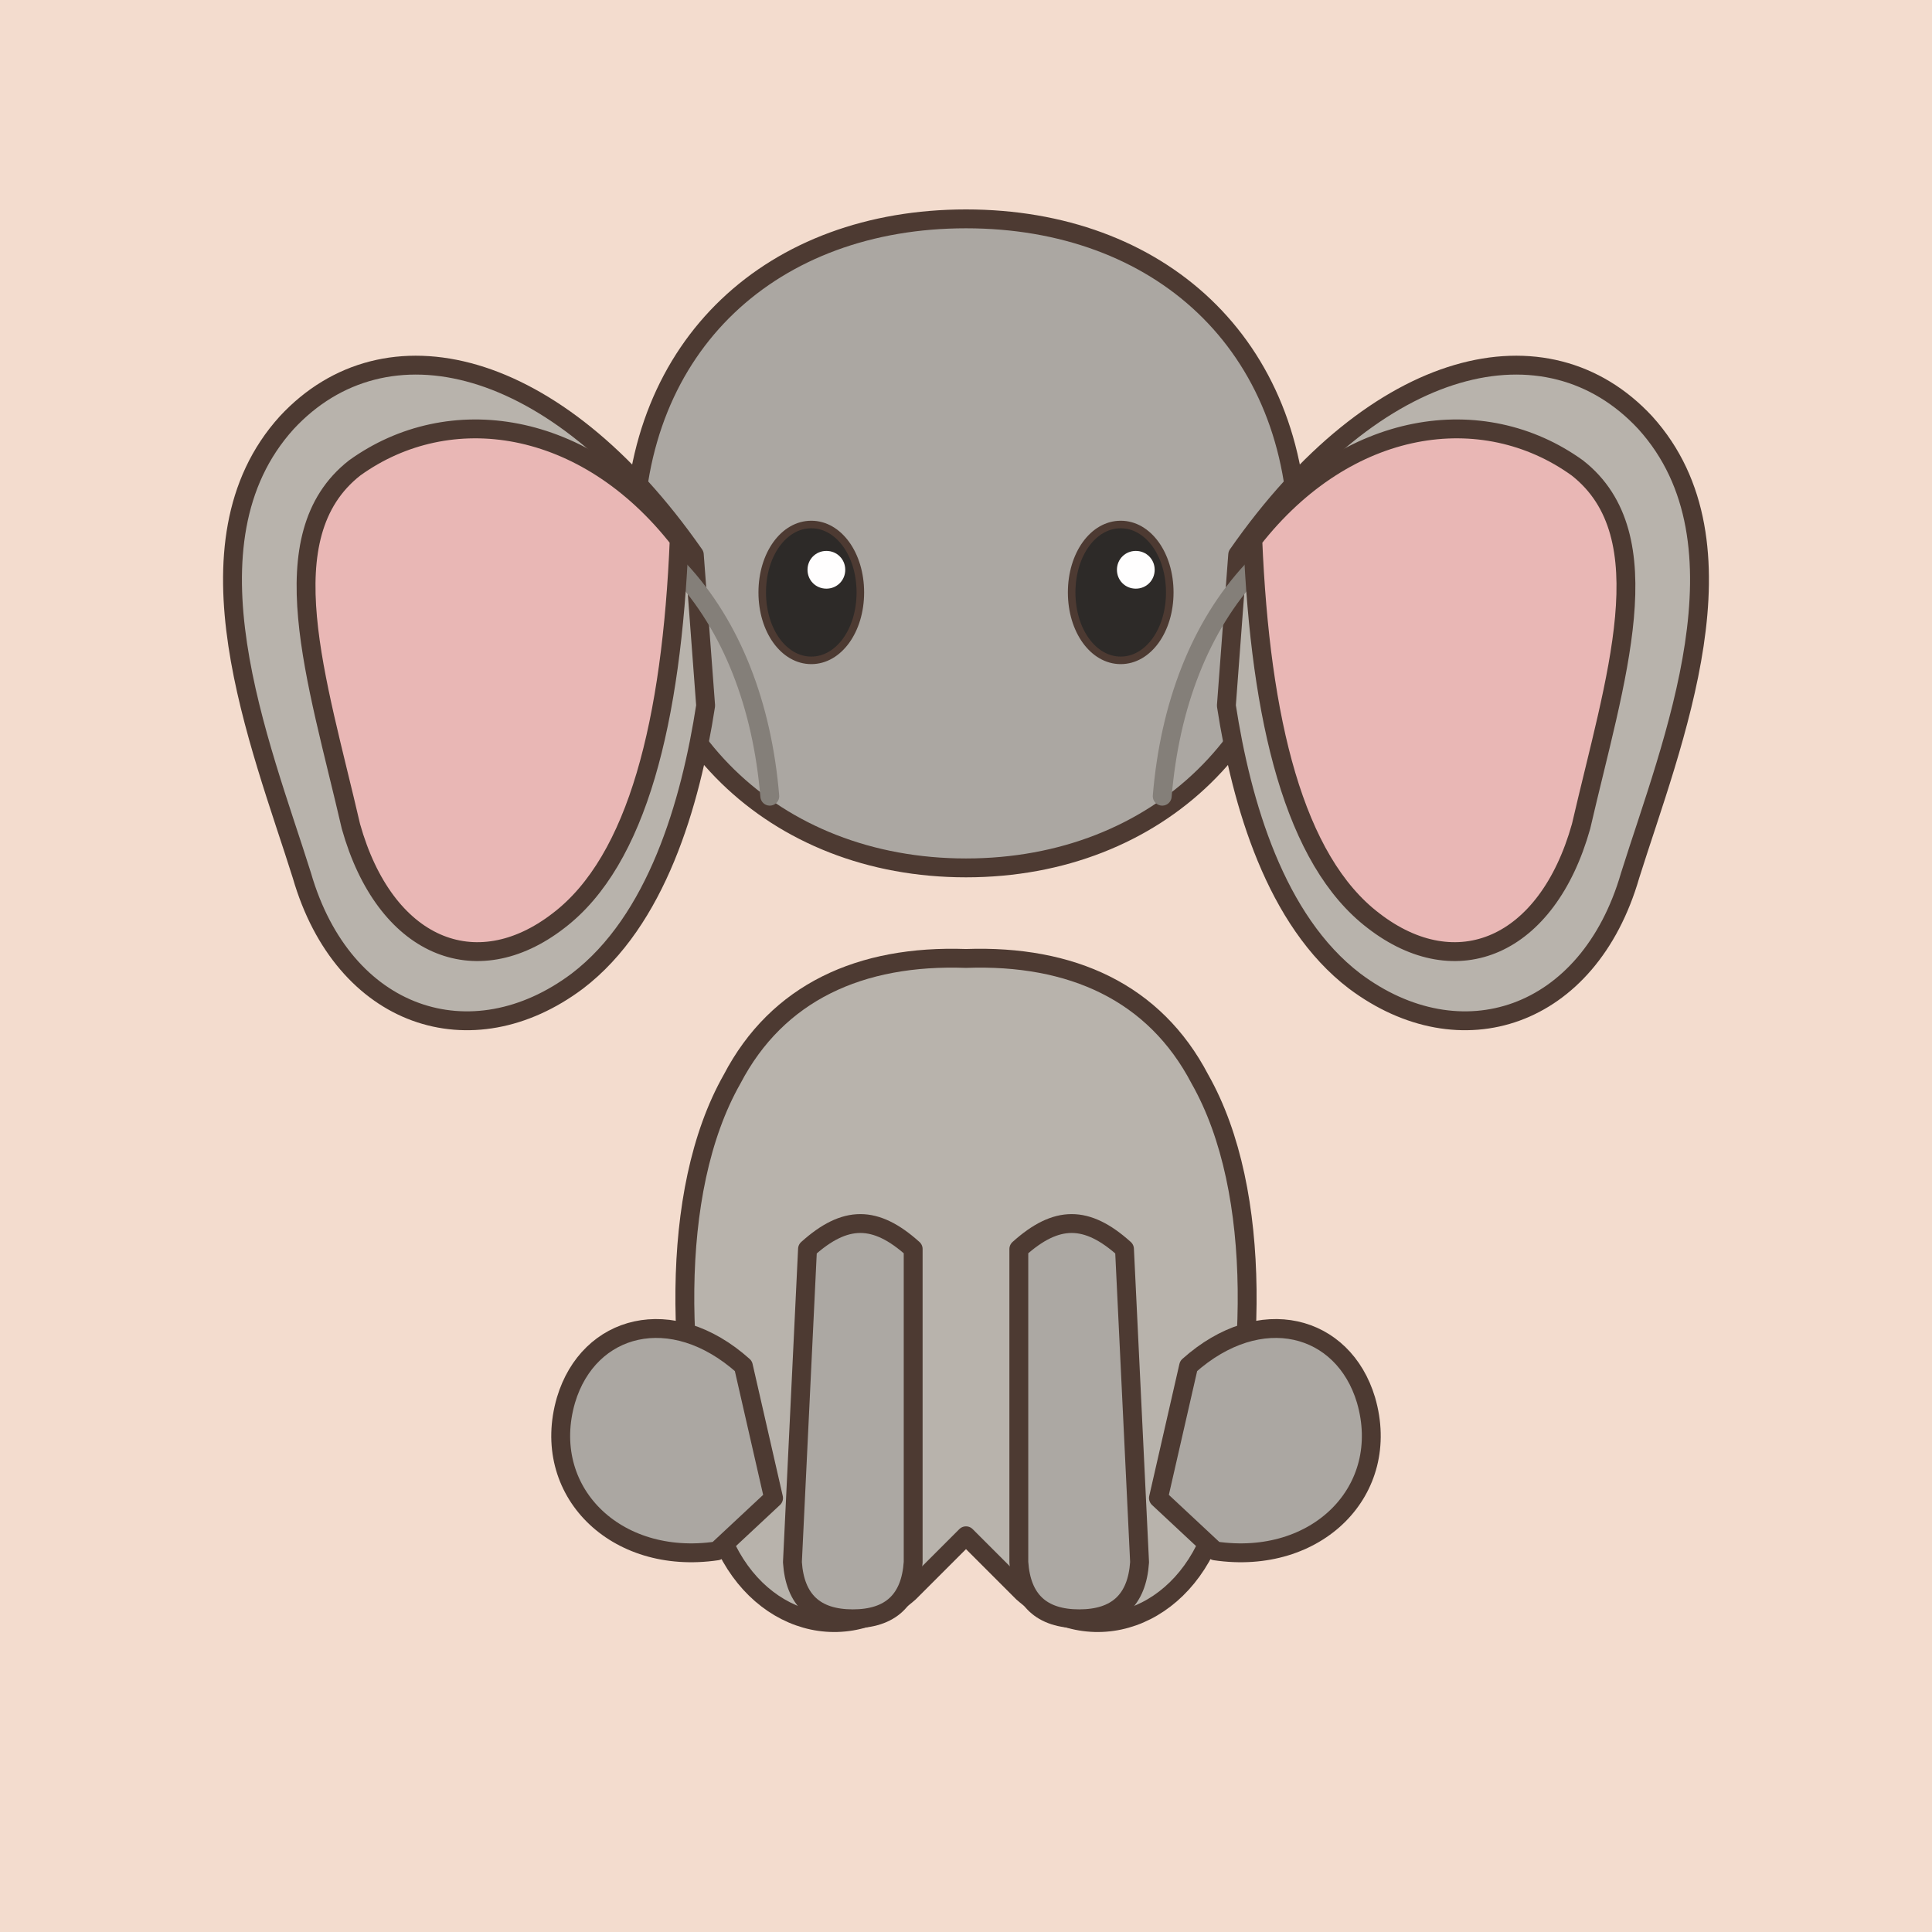
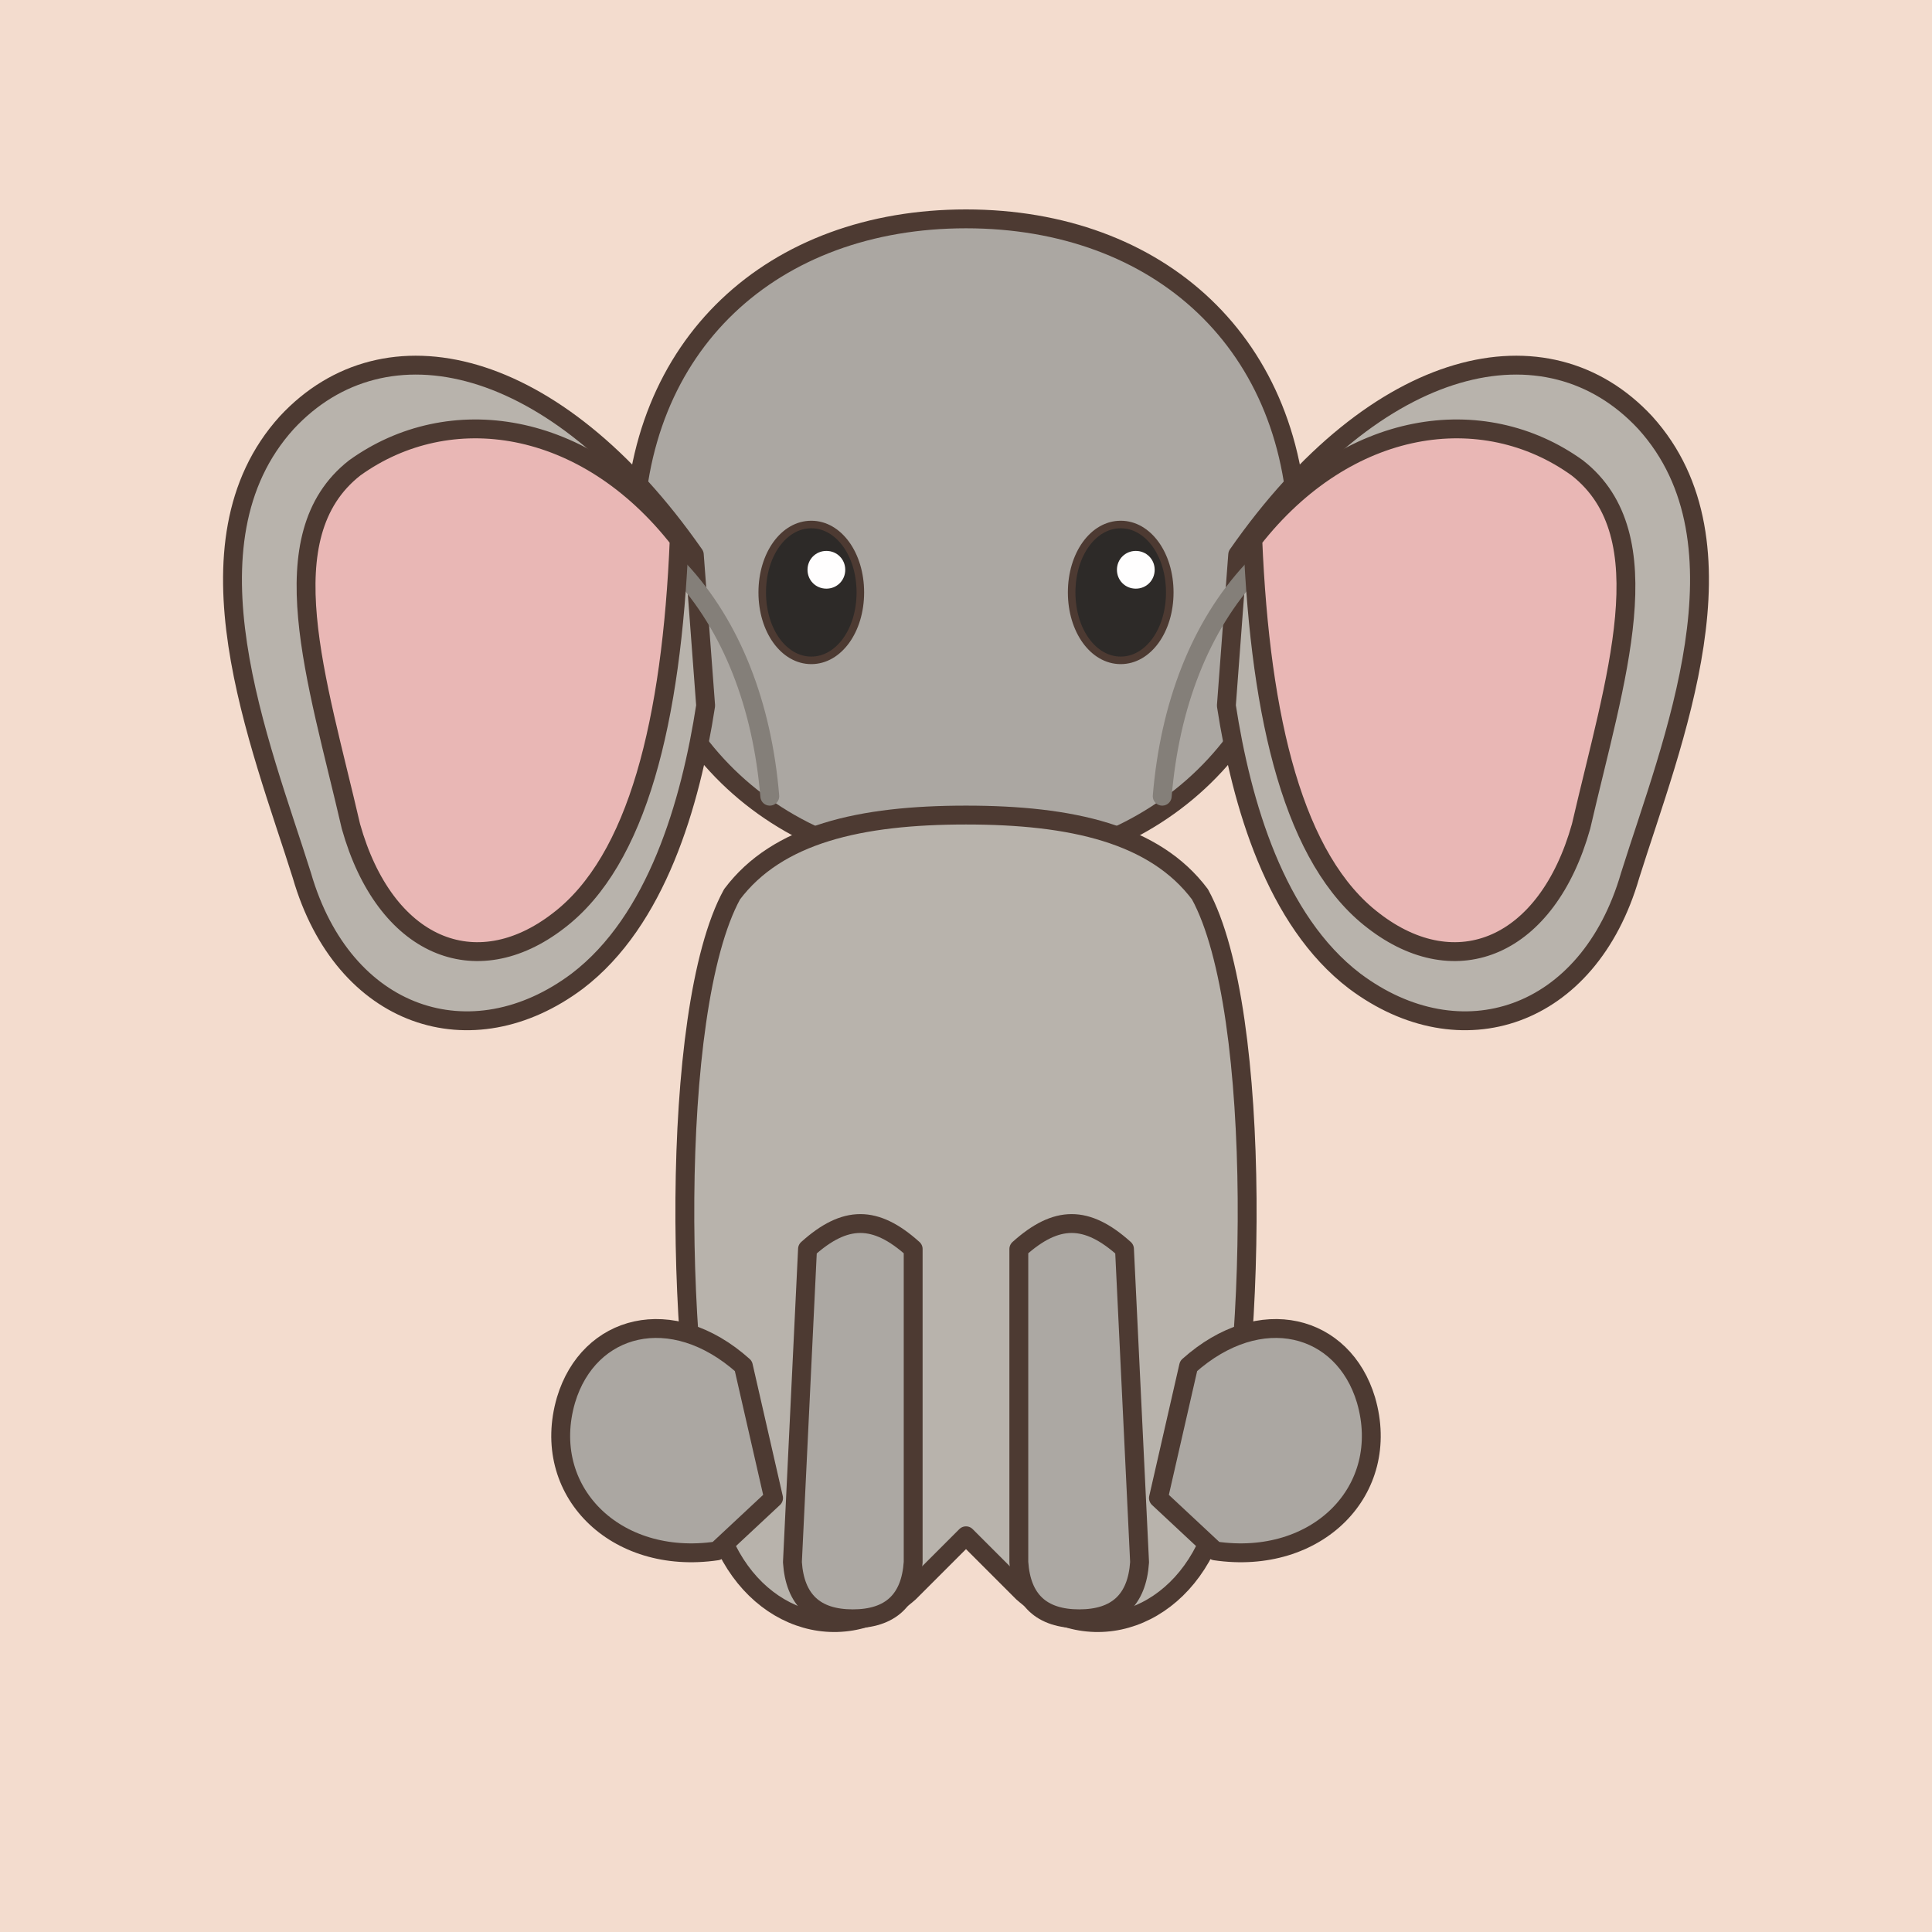
<svg xmlns="http://www.w3.org/2000/svg" width="512" height="512" viewBox="0 0 512 512">
  <rect width="512" height="512" fill="#F3DCCE" />
  <g opacity="0.98">
    <path d="M168 144 C168 91 205 58 256 58 C307 58 344 91 344 144 C344 194 307 230 256 230 C205 230 168 194 168 144 Z" fill="#A9A6A1" stroke="#49372F" stroke-width="5" stroke-linecap="round" stroke-linejoin="round" />
    <path d="M184 147 C147 94 102 84 76 112 C47 144 69 197 80 232 C91 270 125 281 153 260 C174 244 183 213 187 187 Z M328 147 C365 94 410 84 436 112 C465 144 443 197 432 232 C421 270 387 281 359 260 C338 244 329 213 325 187 Z" fill="#B7B2AB" stroke="#49372F" stroke-width="5" stroke-linecap="round" stroke-linejoin="round" />
    <path d="M111 180 C119 139 150 126 180 151 C194 166 202 187 204 211 M401 180 C393 139 362 126 332 151 C318 166 310 187 308 211" fill="none" stroke="#827D77" stroke-width="5" stroke-linecap="round" stroke-linejoin="round" />
-     <path d="M194 286 C206 263 228 253 256 254 C284 253 306 263 318 286 C335 316 333 365 322 404 C314 429 289 438 271 422 L256 407 L241 422 C223 438 198 429 190 404 C179 365 177 316 194 286 Z" fill="#B7B2AB" stroke="#49372F" stroke-width="5" stroke-linecap="round" stroke-linejoin="round" />
+     <path d="M194 237 C206 221 228 216 256 216 C284 216 306 221 318 237 C335 268 333 365 322 404 C314 429 289 438 271 422 L256 407 L241 422 C223 438 198 429 190 404 C179 365 177 268 194 237 Z" fill="#B7B2AB" stroke="#49372F" stroke-width="5" stroke-linecap="round" stroke-linejoin="round" />
    <path d="M197 362 C178 345 156 351 150 371 C143 395 163 415 190 411 L205 397 Z M315 362 C334 345 356 351 362 371 C369 395 349 415 322 411 L307 397 Z" fill="#A9A6A1" stroke="#49372F" stroke-width="5" stroke-linecap="round" stroke-linejoin="round" />
    <path d="M214 331 C224 322 232 322 242 331 L242 414 Q241 429 226 429 Q211 429 210 414 Z M270 331 C280 322 288 322 298 331 L302 414 Q301 429 286 429 Q271 429 270 414 Z" fill="#AAA7A2" stroke="#49372F" stroke-width="5" stroke-linecap="round" stroke-linejoin="round" />
    <path d="M180 143 C155 111 119 106 94 124 C71 142 84 180 93 219 C102 251 126 261 148 244 C169 228 178 191 180 143 Z M332 143 C357 111 393 106 418 124 C441 142 428 180 419 219 C410 251 386 261 364 244 C343 228 334 191 332 143 Z" fill="#E9B7B5" stroke="#49372F" stroke-width="5" stroke-linecap="round" stroke-linejoin="round" />
    <path d="M202 157 C202 146.92 207.72 139 215 139 C222.28 139 228 146.92 228 157 C228 167.08 222.28 175 215 175 C207.72 175 202 167.08 202 157 Z" fill="#292725" stroke="#49372F" stroke-width="2" stroke-linecap="round" stroke-linejoin="round" />
    <path d="M284 157 C284 146.92 289.72 139 297 139 C304.28 139 310 146.92 310 157 C310 167.08 304.28 175 297 175 C289.72 175 284 167.08 284 157 Z" fill="#292725" stroke="#49372F" stroke-width="2" stroke-linecap="round" stroke-linejoin="round" />
    <path d="M214 151 C214 148.2 216.2 146 219 146 C221.8 146 224 148.2 224 151 C224 153.8 221.8 156 219 156 C216.2 156 214 153.8 214 151 Z" fill="#FFFFFF" stroke="none" stroke-width="1" stroke-linecap="round" stroke-linejoin="round" />
    <path d="M296 151 C296 148.2 298.2 146 301 146 C303.8 146 306 148.2 306 151 C306 153.8 303.8 156 301 156 C298.2 156 296 153.8 296 151 Z" fill="#FFFFFF" stroke="none" stroke-width="1" stroke-linecap="round" stroke-linejoin="round" />
  </g>
</svg>
